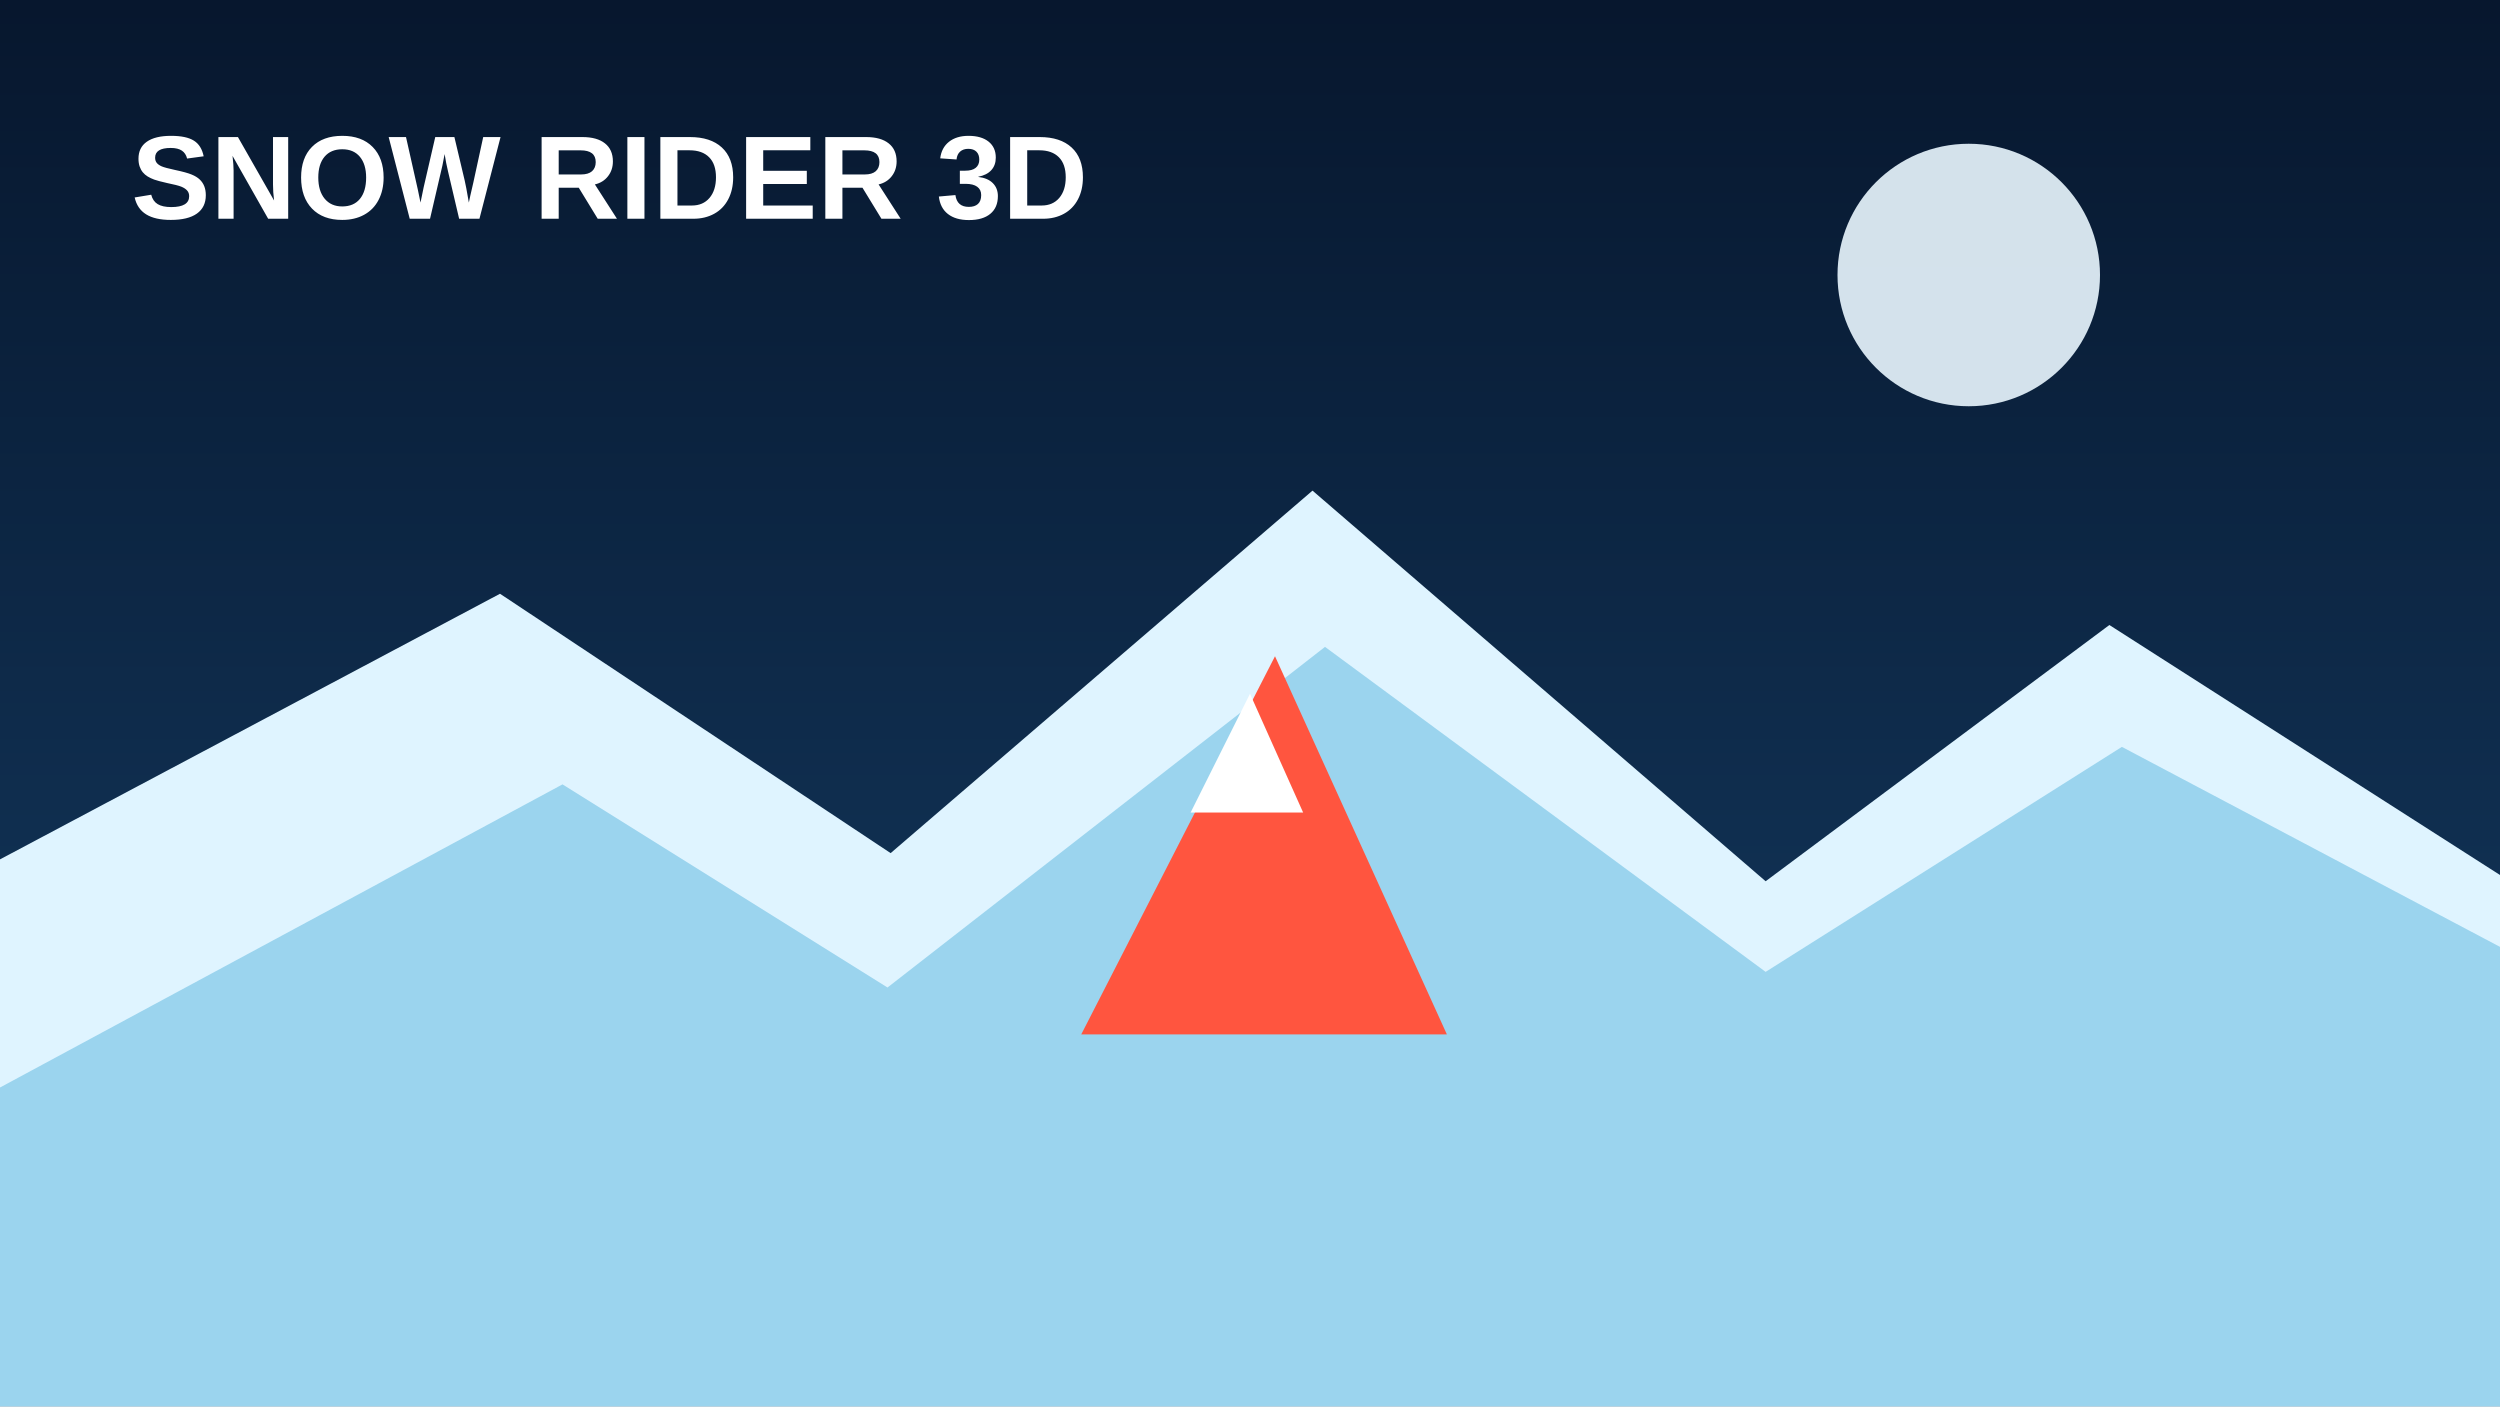
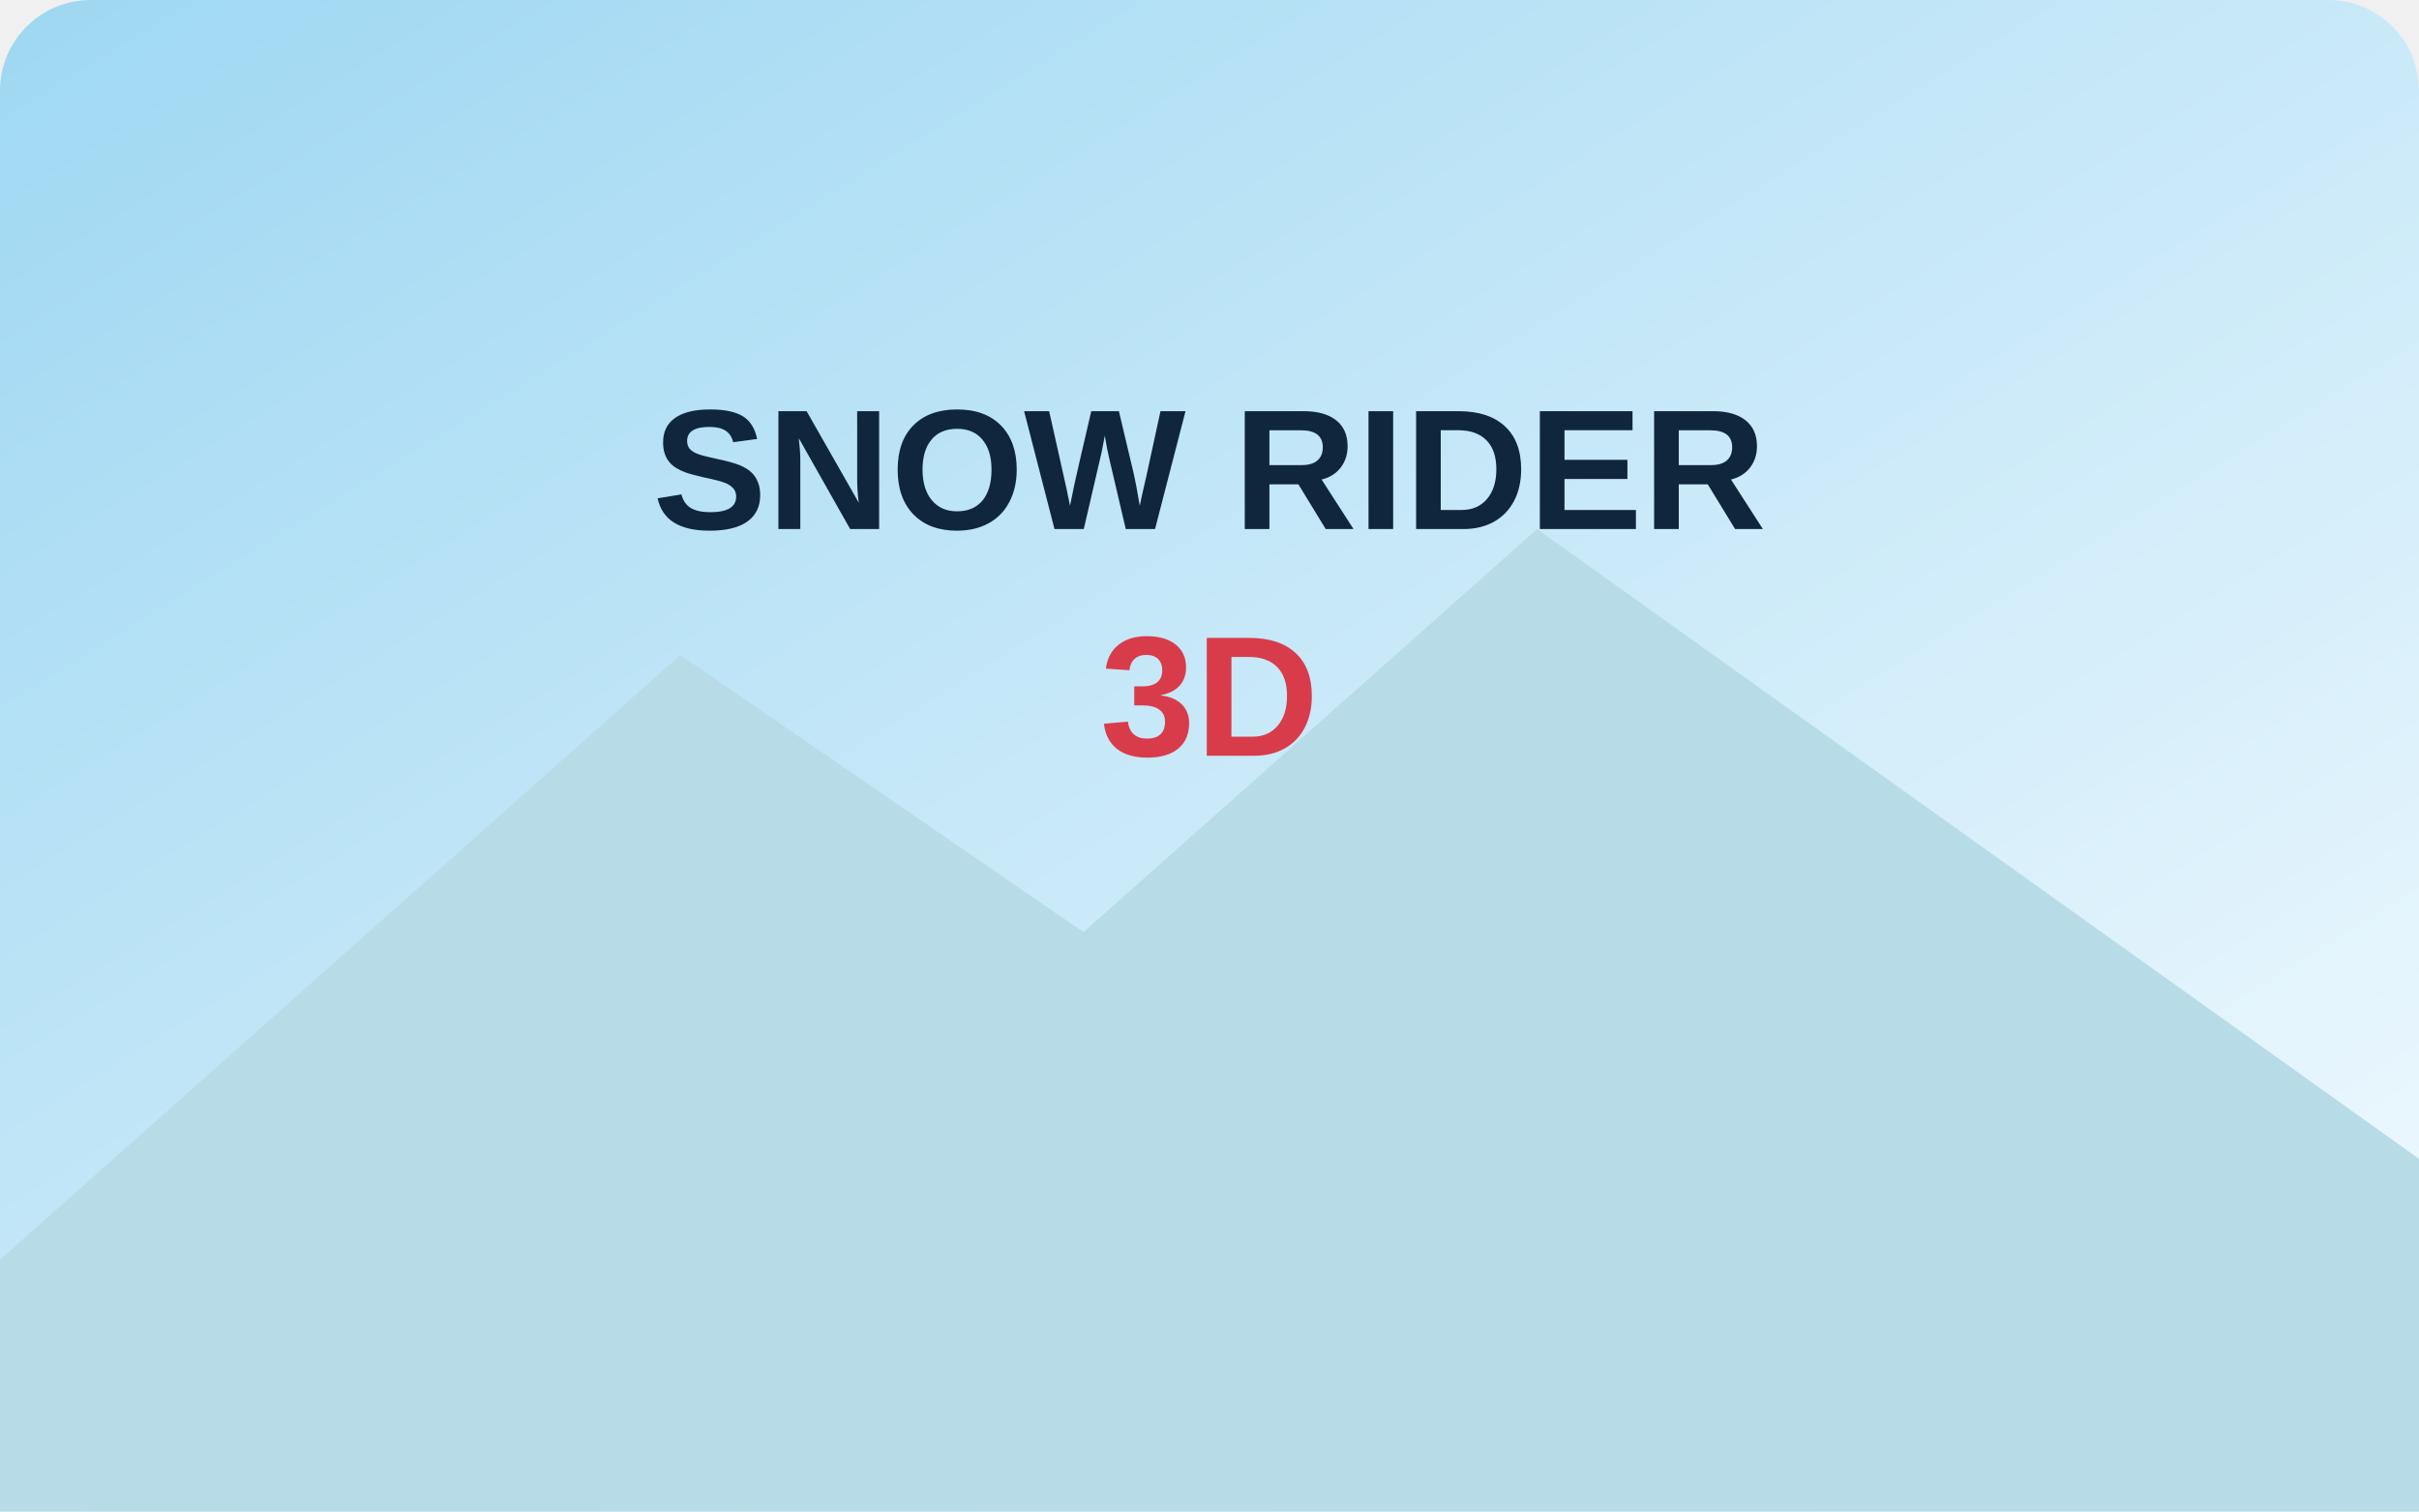
- <svg xmlns="http://www.w3.org/2000/svg" width="800" height="450" viewBox="0 0 800 450">
+ <svg xmlns="http://www.w3.org/2000/svg" viewBox="0 0 480 300">
  <defs>
-     <linearGradient id="sky" x2="0" y2="1">
-       <stop stop-color="#07172e" />
-       <stop offset="1" stop-color="#153e66" />
+     <linearGradient id="g" y2="1">
+       <stop stop-color="#9ed7f2" />
+       <stop offset="1" stop-color="#f4fbff" />
    </linearGradient>
  </defs>
-   <rect width="800" height="450" fill="url(#sky)" />
-   <circle cx="630" cy="88" r="42" fill="#eaf7ff" opacity=".9" />
-   <path d="M0 275 160 190l125 83 135-116 145 125 110-82 125 80v170H0Z" fill="#dff4ff" />
-   <path d="M0 348 180 251l104 65 140-109 141 104 114-72 121 64v147H0Z" fill="#9bd4ee" />
-   <path d="m346 331 62-121 55 121z" fill="#ff553f" />
-   <path d="m381 260 19-38 17 38z" fill="#fff" />
-   <text x="42" y="70" fill="#fff" font-family="Arial, sans-serif" font-size="38" font-weight="700">SNOW RIDER 3D</text>
+   <rect width="480" height="300" rx="18" fill="url(#g)" />
+   <path d="M0 250 135 130l80 55 90-80 175 125v70H0z" fill="#b7dce8" />
+   <text x="240" y="105" text-anchor="middle" fill="#10263c" font-family="Arial,sans-serif" font-size="34" font-weight="800">SNOW RIDER</text>
+   <text x="240" y="150" text-anchor="middle" fill="#d83c4b" font-family="Arial,sans-serif" font-size="34" font-weight="800">3D</text>
</svg>
